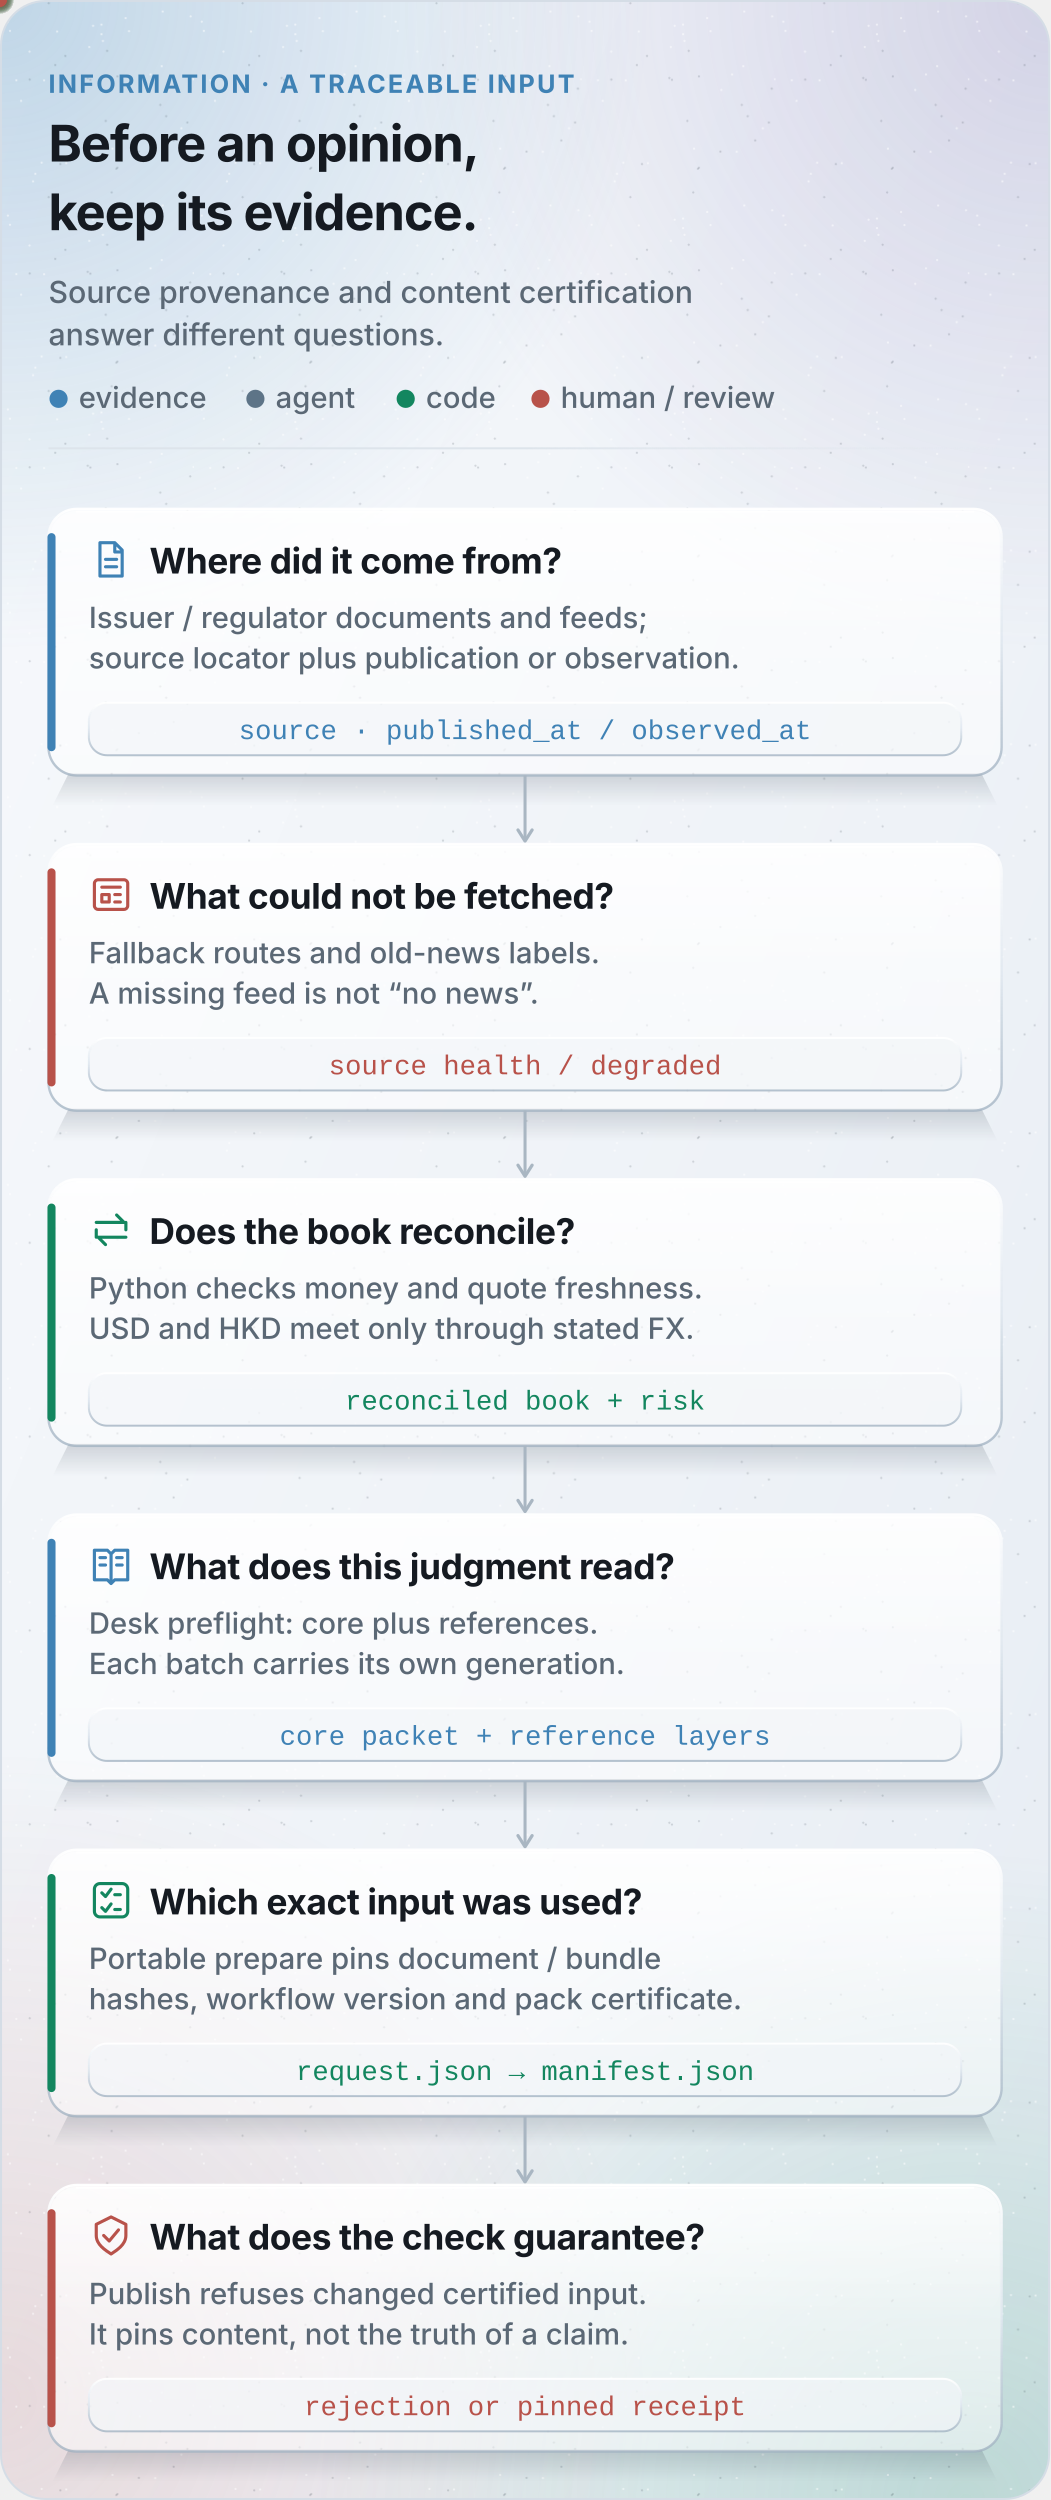
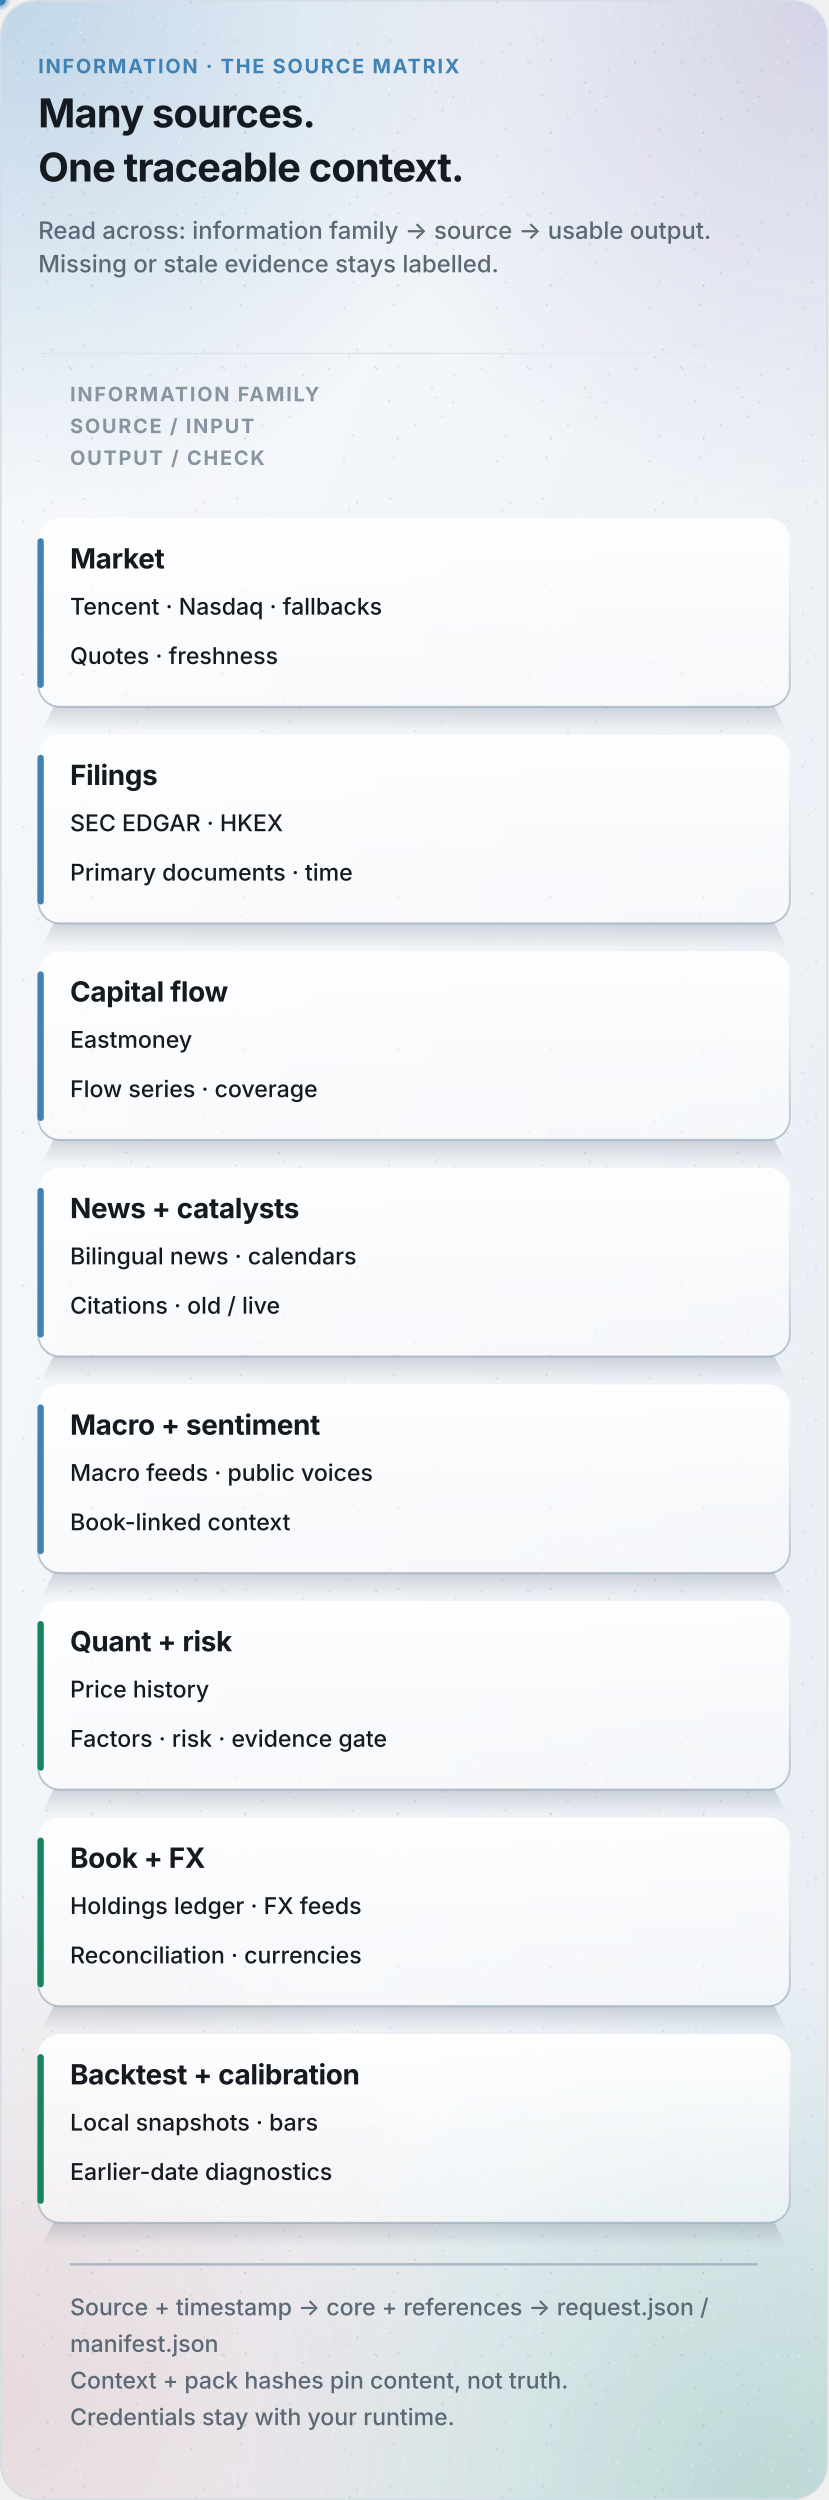
- <svg xmlns="http://www.w3.org/2000/svg" xmlns:xlink="http://www.w3.org/1999/xlink" width="520" height="1238" viewBox="0 0 520 1238" role="img" aria-labelledby="title desc">
+ <svg xmlns="http://www.w3.org/2000/svg" xmlns:xlink="http://www.w3.org/1999/xlink" width="520" height="1570" viewBox="0 0 520 1570" role="img" aria-labelledby="title desc">
  <defs>
    <linearGradient id="page" x1="0" y1="0" x2="1" y2="1">
      <stop offset="0" stop-color="#f7f9fc" />
      <stop offset=".6" stop-color="#eef2f7" />
      <stop offset="1" stop-color="#e6ecf3" />
    </linearGradient>
    <radialGradient id="field-blue" cx="0" cy="0" r="322.4" gradientUnits="userSpaceOnUse">
      <stop offset="0" stop-color="#3f82b5" stop-opacity="0.3" />
      <stop offset="1" stop-color="#3f82b5" stop-opacity="0" />
    </radialGradient>
    <radialGradient id="field-violet" cx="520" cy="0" r="322.4" gradientUnits="userSpaceOnUse">
      <stop offset="0" stop-color="#6f64a8" stop-opacity="0.22" />
      <stop offset="1" stop-color="#6f64a8" stop-opacity="0" />
    </radialGradient>
-     <radialGradient id="field-green" cx="478.4" cy="1238" r="322.4" gradientUnits="userSpaceOnUse">
+     <radialGradient id="field-green" cx="478.4" cy="1570" r="322.4" gradientUnits="userSpaceOnUse">
      <stop offset="0" stop-color="#13865f" stop-opacity="0.2" />
      <stop offset="1" stop-color="#13865f" stop-opacity="0" />
    </radialGradient>
-     <radialGradient id="field-warm" cx="0" cy="1188.48" r="322.4" gradientUnits="userSpaceOnUse">
+     <radialGradient id="field-warm" cx="0" cy="1507.2" r="322.4" gradientUnits="userSpaceOnUse">
      <stop offset="0" stop-color="#b8524a" stop-opacity="0.16" />
      <stop offset="1" stop-color="#b8524a" stop-opacity="0" />
    </radialGradient>
    <pattern id="grain" width="96" height="96" patternUnits="userSpaceOnUse">
      <circle cx="32.83" cy="80.8" r=".55" fill="#ffffff" fill-opacity=".5" />
      <circle cx="21.85" cy="39.82" r=".55" fill="#ffffff" fill-opacity=".5" />
      <circle cx="29.91" cy="81.24" r=".55" fill="#22303c" fill-opacity=".16" />
      <circle cx="44.21" cy="23.3" r=".55" fill="#ffffff" fill-opacity=".5" />
      <circle cx="94.19" cy="43.92" r=".55" fill="#22303c" fill-opacity=".16" />
      <circle cx="14.73" cy="39.42" r=".55" fill="#22303c" fill-opacity=".16" />
      <circle cx="32.39" cy="27.72" r=".55" fill="#22303c" fill-opacity=".16" />
      <circle cx="44.77" cy="39.54" r=".55" fill="#22303c" fill-opacity=".16" />
      <circle cx="55.71" cy="73.6" r=".55" fill="#ffffff" fill-opacity=".5" />
      <circle cx="80.57" cy="5.74" r=".55" fill="#ffffff" fill-opacity=".5" />
      <circle cx="74.55" cy="36.92" r=".55" fill="#ffffff" fill-opacity=".5" />
      <circle cx="58.13" cy="37.86" r=".55" fill="#22303c" fill-opacity=".16" />
      <circle cx="53.07" cy="25.2" r=".55" fill="#22303c" fill-opacity=".16" />
      <circle cx="27.37" cy="32.22" r=".55" fill="#22303c" fill-opacity=".16" />
      <circle cx="10.47" cy="49.96" r=".55" fill="#ffffff" fill-opacity=".5" />
      <circle cx="24.13" cy="1.62" r=".55" fill="#22303c" fill-opacity=".16" />
      <circle cx="58.11" cy="83.04" r=".55" fill="#22303c" fill-opacity=".16" />
      <circle cx="50.97" cy="20.3" r=".55" fill="#ffffff" fill-opacity=".5" />
      <circle cx="28.31" cy="15.64" r=".55" fill="#ffffff" fill-opacity=".5" />
      <circle cx="82.29" cy="57.54" r=".55" fill="#22303c" fill-opacity=".16" />
      <circle cx="8.11" cy="39.76" r=".55" fill="#ffffff" fill-opacity=".5" />
      <circle cx="50.25" cy="12.22" r=".55" fill="#ffffff" fill-opacity=".5" />
      <circle cx="3.91" cy="10.76" r=".55" fill="#ffffff" fill-opacity=".5" />
      <circle cx="68.77" cy="75.06" r=".55" fill="#22303c" fill-opacity=".16" />
      <circle cx="50.27" cy="16.96" r=".55" fill="#ffffff" fill-opacity=".5" />
      <circle cx="17.53" cy="86.06" r=".55" fill="#ffffff" fill-opacity=".5" />
      <circle cx="79.35" cy="51.96" r=".55" fill="#22303c" fill-opacity=".16" />
      <circle cx="85.97" cy="69.54" r=".55" fill="#22303c" fill-opacity=".16" />
      <circle cx="55.31" cy="95.28" r=".55" fill="#22303c" fill-opacity=".16" />
      <circle cx="20.65" cy="80.54" r=".55" fill="#ffffff" fill-opacity=".5" />
      <circle cx="52.39" cy="59.88" r=".55" fill="#22303c" fill-opacity=".16" />
      <circle cx="62.21" cy="8.98" r=".55" fill="#ffffff" fill-opacity=".5" />
      <circle cx="89.79" cy="63.52" r=".55" fill="#ffffff" fill-opacity=".5" />
      <circle cx="80.09" cy="32.78" r=".55" fill="#ffffff" fill-opacity=".5" />
      <circle cx="4.95" cy="15.32" r=".55" fill="#ffffff" fill-opacity=".5" />
      <circle cx="76.85" cy="75.14" r=".55" fill="#ffffff" fill-opacity=".5" />
      <circle cx="69.23" cy="44.56" r=".55" fill="#ffffff" fill-opacity=".5" />
      <circle cx="57.61" cy="83.58" r=".55" fill="#22303c" fill-opacity=".16" />
      <circle cx="16.39" cy="89.8" r=".55" fill="#ffffff" fill-opacity=".5" />
      <circle cx="92.77" cy="60.66" r=".55" fill="#22303c" fill-opacity=".16" />
      <circle cx="46.11" cy="12.8" r=".55" fill="#ffffff" fill-opacity=".5" />
      <circle cx="14.65" cy="25.58" r=".55" fill="#ffffff" fill-opacity=".5" />
      <circle cx="94.39" cy="8.12" r=".55" fill="#ffffff" fill-opacity=".5" />
      <circle cx="63.89" cy="15.46" r=".55" fill="#ffffff" fill-opacity=".5" />
      <circle cx="43.47" cy="38.64" r=".55" fill="#22303c" fill-opacity=".16" />
      <circle cx="95.85" cy="39.26" r=".55" fill="#ffffff" fill-opacity=".5" />
    </pattern>
    <linearGradient id="glass" x1="0" y1="0" x2="0" y2="1">
      <stop offset="0" stop-color="#ffffff" stop-opacity=".74" />
      <stop offset="1" stop-color="#ffffff" stop-opacity=".48" />
    </linearGradient>
    <linearGradient id="glass-blue" x1="0" y1="0" x2="0" y2="1">
      <stop offset="0" stop-color="#e8f1f8" stop-opacity=".88" />
      <stop offset="1" stop-color="#e8f1f8" stop-opacity=".60" />
    </linearGradient>
    <linearGradient id="glass-green" x1="0" y1="0" x2="0" y2="1">
      <stop offset="0" stop-color="#e6f4ee" stop-opacity=".88" />
      <stop offset="1" stop-color="#e6f4ee" stop-opacity=".60" />
    </linearGradient>
    <linearGradient id="glass-warm" x1="0" y1="0" x2="0" y2="1">
      <stop offset="0" stop-color="#fbecea" stop-opacity=".88" />
      <stop offset="1" stop-color="#fbecea" stop-opacity=".60" />
    </linearGradient>
    <linearGradient id="glass-slate" x1="0" y1="0" x2="0" y2="1">
      <stop offset="0" stop-color="#eaeef2" stop-opacity=".88" />
      <stop offset="1" stop-color="#eaeef2" stop-opacity=".60" />
    </linearGradient>
    <linearGradient id="glass-violet" x1="0" y1="0" x2="0" y2="1">
      <stop offset="0" stop-color="#efedf7" stop-opacity=".88" />
      <stop offset="1" stop-color="#efedf7" stop-opacity=".60" />
    </linearGradient>
    <linearGradient id="sheen" x1="0" y1="0" x2="0" y2="1">
      <stop offset="0" stop-color="#ffffff" stop-opacity=".55" />
      <stop offset="1" stop-color="#ffffff" stop-opacity="0" />
    </linearGradient>
    <linearGradient id="rim" x1="0" y1="0" x2="0" y2="1">
      <stop offset="0" stop-color="#ffffff" stop-opacity=".95" />
      <stop offset=".5" stop-color="#dfe7ef" stop-opacity=".9" />
      <stop offset="1" stop-color="#9fb0c0" stop-opacity=".75" />
    </linearGradient>
    <linearGradient id="lift" x1="0" y1="0" x2="0" y2="1">
      <stop offset="0" stop-color="#1c2b3a" stop-opacity=".17" />
      <stop offset="1" stop-color="#1c2b3a" stop-opacity="0" />
    </linearGradient>
    <linearGradient id="rule" x1="24" y1="0" x2="496" y2="0" gradientUnits="userSpaceOnUse">
      <stop offset=".5" stop-color="#dde4eb" />
      <stop offset="1" stop-color="#dde4eb" stop-opacity="0" />
    </linearGradient>
    <radialGradient id="glow-blue">
      <stop offset=".4" stop-color="#3f82b5" stop-opacity=".36" />
      <stop offset=".72" stop-color="#3f82b5" stop-opacity=".14" />
      <stop offset="1" stop-color="#3f82b5" stop-opacity="0" />
    </radialGradient>
    <radialGradient id="glow-green">
      <stop offset=".4" stop-color="#13865f" stop-opacity=".36" />
      <stop offset=".72" stop-color="#13865f" stop-opacity=".14" />
      <stop offset="1" stop-color="#13865f" stop-opacity="0" />
    </radialGradient>
    <radialGradient id="glow-warm">
      <stop offset=".4" stop-color="#b8524a" stop-opacity=".36" />
      <stop offset=".72" stop-color="#b8524a" stop-opacity=".14" />
      <stop offset="1" stop-color="#b8524a" stop-opacity="0" />
    </radialGradient>
    <radialGradient id="glow-slate">
      <stop offset=".4" stop-color="#5d7487" stop-opacity=".36" />
      <stop offset=".72" stop-color="#5d7487" stop-opacity=".14" />
      <stop offset="1" stop-color="#5d7487" stop-opacity="0" />
    </radialGradient>
    <radialGradient id="glow-violet">
      <stop offset=".4" stop-color="#6f64a8" stop-opacity=".36" />
      <stop offset=".72" stop-color="#6f64a8" stop-opacity=".14" />
      <stop offset="1" stop-color="#6f64a8" stop-opacity="0" />
    </radialGradient>
    <marker id="arr" markerWidth="10" markerHeight="10" refX="6" refY="5" orient="auto" markerUnits="userSpaceOnUse">
      <path d="M1 1.5L6.5 5L1 8.5" fill="none" stroke="#a9b6c2" stroke-width="1.6" stroke-linecap="round" stroke-linejoin="round" />
    </marker>
    <style>text{font-family:-apple-system,BlinkMacSystemFont,"SF Pro Text","Segoe UI",Inter,Roboto,"Helvetica Neue",Arial,sans-serif}.kick{font-size:12.5px;font-weight:700}.title{font-size:25px;font-weight:750}.sub{font-size:15px;font-weight:450}.h{font-size:17.5px;font-weight:700}.b{font-size:15px;font-weight:450}.m{font-size:14.5px;font-weight:450}.code{font-size:13.5px;font-weight:500}.tag{font-size:11.5px;font-weight:700}.kick{letter-spacing:1.1px}.title{letter-spacing:-.5px}.h{letter-spacing:-.2px}.tag{letter-spacing:.9px}.code{font-family:ui-monospace,SFMono-Regular,Menlo,Consolas,"Liberation Mono",monospace}.breathe{animation:breathe 2.4s ease-in-out infinite}@keyframes breathe{50%{opacity:.35}}@media (prefers-reduced-motion:reduce){.pulse{display:none}.breathe,.sweep{animation:none}}</style>
  </defs>
-   <rect x=".5" y=".5" width="519" height="1237" rx="22" fill="url(#page)" />
-   <rect x=".5" y=".5" width="519" height="1237" rx="22" fill="url(#field-blue)" />
-   <rect x=".5" y=".5" width="519" height="1237" rx="22" fill="url(#field-violet)" />
-   <rect x=".5" y=".5" width="519" height="1237" rx="22" fill="url(#field-green)" />
-   <rect x=".5" y=".5" width="519" height="1237" rx="22" fill="url(#field-warm)" />
-   <rect x=".5" y=".5" width="519" height="1237" rx="22" fill="url(#grain)" stroke="#d5dde6" />
+   <rect x=".5" y=".5" width="519" height="1569" rx="22" fill="url(#page)" />
+   <rect x=".5" y=".5" width="519" height="1569" rx="22" fill="url(#field-blue)" />
+   <rect x=".5" y=".5" width="519" height="1569" rx="22" fill="url(#field-violet)" />
+   <rect x=".5" y=".5" width="519" height="1569" rx="22" fill="url(#field-green)" />
+   <rect x=".5" y=".5" width="519" height="1569" rx="22" fill="url(#field-warm)" />
+   <rect x=".5" y=".5" width="519" height="1569" rx="22" fill="url(#grain)" stroke="#d5dde6" />
  <text x="24" y="46" class="kick">
-     <tspan fill="#3f82b5">INFORMATION · A TRACEABLE INPUT</tspan>
+     <tspan fill="#3f82b5">INFORMATION · THE SOURCE MATRIX</tspan>
  </text>
  <text x="24" y="80" class="title">
-     <tspan fill="#151a21">Before an opinion,</tspan>
+     <tspan fill="#151a21">Many sources.</tspan>
  </text>
  <text x="24" y="114" class="title">
-     <tspan fill="#151a21">keep its evidence.</tspan>
+     <tspan fill="#151a21">One traceable context.</tspan>
  </text>
  <text x="24" y="150" class="sub">
-     <tspan fill="#5b6875">Source provenance and content certification</tspan>
+     <tspan fill="#5b6875">Read across: information family → source → usable output.</tspan>
  </text>
  <text x="24" y="171" class="sub">
-     <tspan fill="#5b6875">answer different questions.</tspan>
-   </text>
-   <circle cx="29" cy="197.5" r="4.5" fill="#3f82b5" />
-   <text x="39" y="202" class="m">
-     <tspan fill="#5b6875">evidence</tspan>
-   </text>
-   <circle cx="126.48" cy="197.5" r="4.5" fill="#5d7487" />
-   <text x="136.48" y="202" class="m">
-     <tspan fill="#5b6875">agent</tspan>
-   </text>
-   <circle cx="200.905" cy="197.5" r="4.5" fill="#13865f" />
-   <text x="210.905" y="202" class="m">
-     <tspan fill="#5b6875">code</tspan>
-   </text>
-   <circle cx="267.645" cy="197.5" r="4.5" fill="#b8524a" />
-   <text x="277.645" y="202" class="m">
-     <tspan fill="#5b6875">human / review</tspan>
+     <tspan fill="#5b6875">Missing or stale evidence stays labelled.</tspan>
  </text>
  <path d="M24 222H496" stroke="url(#rule)" />
-   <path d="M34 383H486L494 399H26Z" fill="url(#lift)" />
-   <rect x="24" y="252" width="472" height="132" rx="14" fill="url(#glass)" stroke="url(#rim)" stroke-width="1.2" />
-   <rect class="sheen" x="25" y="253" width="470" height="64" rx="13" fill="url(#sheen)" />
-   <path d="M38 253.4H482" stroke="#ffffff" stroke-opacity=".95" stroke-linecap="round" />
-   <path d="M25.5 266V370" stroke="#3f82b5" stroke-width="4" stroke-linecap="round" />
-   <g class="hero-icon" data-icon="filing" transform="translate(44 266) scale(0.916667)" fill="none" stroke="#3f82b5" stroke-width="1.7" stroke-linecap="round" stroke-linejoin="round" aria-hidden="true">
-     <path d="M6 3h8l4 4v14H6ZM14 3v5h4M9 12h6m-6 4h6" />
-   </g>
-   <text x="74" y="284" class="h">
-     <tspan fill="#151a21">Where did it come from?</tspan>
-   </text>
-   <text x="44" y="311" class="m">
-     <tspan fill="#5b6875">Issuer / regulator documents and feeds;</tspan>
-   </text>
-   <text x="44" y="331" class="m">
-     <tspan fill="#5b6875">source locator plus publication or observation.</tspan>
-   </text>
-   <rect x="44" y="348" width="432" height="26" rx="9" fill="#f2f5f8" fill-opacity=".62" stroke="url(#rim)" />
-   <text x="260" y="366" class="code" text-anchor="middle">
-     <tspan fill="#3f82b5">source · published_at / observed_at</tspan>
-   </text>
-   <path id="w1" d="M260 384V416" fill="none" stroke="#a9b6c2" stroke-width="1.5" marker-end="url(#arr)" />
-   <circle class="pulse" r="7" fill="url(#glow-warm)">
-     <animateMotion dur="2.2s" begin="0.00s" repeatCount="indefinite" keyPoints="0;1" keyTimes="0;1" calcMode="spline" keySplines=".45 0 .55 1">
+   <text x="44" y="252" class="kick">
+     <tspan fill="#8794a1">INFORMATION FAMILY</tspan>
+   </text>
+   <text x="44" y="272" class="kick">
+     <tspan fill="#8794a1">SOURCE / INPUT</tspan>
+   </text>
+   <text x="44" y="292" class="kick">
+     <tspan fill="#8794a1">OUTPUT / CHECK</tspan>
+   </text>
+   <path d="M34 443H486L494 459H26Z" fill="url(#lift)" />
+   <rect x="24" y="326" width="472" height="118" rx="14" fill="url(#glass)" stroke="url(#rim)" stroke-width="1.2" />
+   <rect class="sheen" x="25" y="327" width="470" height="64" rx="13" fill="url(#sheen)" />
+   <path d="M38 327.4H482" stroke="#ffffff" stroke-opacity=".95" stroke-linecap="round" />
+   <path d="M25.5 340V430" stroke="#3f82b5" stroke-width="4" stroke-linecap="round" />
+   <text x="44" y="357" class="h">
+     <tspan fill="#151a21">Market</tspan>
+   </text>
+   <text x="44" y="386" class="m">
+     <tspan fill="#151a21">Tencent · Nasdaq · fallbacks</tspan>
+   </text>
+   <text x="44" y="417" class="m">
+     <tspan fill="#151a21">Quotes · freshness</tspan>
+   </text>
+   <path d="M34 579H486L494 595H26Z" fill="url(#lift)" />
+   <rect x="24" y="462" width="472" height="118" rx="14" fill="url(#glass)" stroke="url(#rim)" stroke-width="1.2" />
+   <rect class="sheen" x="25" y="463" width="470" height="64" rx="13" fill="url(#sheen)" />
+   <path d="M38 463.4H482" stroke="#ffffff" stroke-opacity=".95" stroke-linecap="round" />
+   <path d="M25.5 476V566" stroke="#3f82b5" stroke-width="4" stroke-linecap="round" />
+   <text x="44" y="493" class="h">
+     <tspan fill="#151a21">Filings</tspan>
+   </text>
+   <text x="44" y="522" class="m">
+     <tspan fill="#151a21">SEC EDGAR · HKEX</tspan>
+   </text>
+   <text x="44" y="553" class="m">
+     <tspan fill="#151a21">Primary documents · time</tspan>
+   </text>
+   <path d="M34 715H486L494 731H26Z" fill="url(#lift)" />
+   <rect x="24" y="598" width="472" height="118" rx="14" fill="url(#glass)" stroke="url(#rim)" stroke-width="1.2" />
+   <rect class="sheen" x="25" y="599" width="470" height="64" rx="13" fill="url(#sheen)" />
+   <path d="M38 599.4H482" stroke="#ffffff" stroke-opacity=".95" stroke-linecap="round" />
+   <path d="M25.5 612V702" stroke="#3f82b5" stroke-width="4" stroke-linecap="round" />
+   <text x="44" y="629" class="h">
+     <tspan fill="#151a21">Capital flow</tspan>
+   </text>
+   <text x="44" y="658" class="m">
+     <tspan fill="#151a21">Eastmoney</tspan>
+   </text>
+   <text x="44" y="689" class="m">
+     <tspan fill="#151a21">Flow series · coverage</tspan>
+   </text>
+   <path d="M34 851H486L494 867H26Z" fill="url(#lift)" />
+   <rect x="24" y="734" width="472" height="118" rx="14" fill="url(#glass)" stroke="url(#rim)" stroke-width="1.2" />
+   <rect class="sheen" x="25" y="735" width="470" height="64" rx="13" fill="url(#sheen)" />
+   <path d="M38 735.4H482" stroke="#ffffff" stroke-opacity=".95" stroke-linecap="round" />
+   <path d="M25.5 748V838" stroke="#3f82b5" stroke-width="4" stroke-linecap="round" />
+   <text x="44" y="765" class="h">
+     <tspan fill="#151a21">News + catalysts</tspan>
+   </text>
+   <text x="44" y="794" class="m">
+     <tspan fill="#151a21">Bilingual news · calendars</tspan>
+   </text>
+   <text x="44" y="825" class="m">
+     <tspan fill="#151a21">Citations · old / live</tspan>
+   </text>
+   <path d="M34 987H486L494 1003H26Z" fill="url(#lift)" />
+   <rect x="24" y="870" width="472" height="118" rx="14" fill="url(#glass)" stroke="url(#rim)" stroke-width="1.2" />
+   <rect class="sheen" x="25" y="871" width="470" height="64" rx="13" fill="url(#sheen)" />
+   <path d="M38 871.4H482" stroke="#ffffff" stroke-opacity=".95" stroke-linecap="round" />
+   <path d="M25.5 884V974" stroke="#3f82b5" stroke-width="4" stroke-linecap="round" />
+   <text x="44" y="901" class="h">
+     <tspan fill="#151a21">Macro + sentiment</tspan>
+   </text>
+   <text x="44" y="930" class="m">
+     <tspan fill="#151a21">Macro feeds · public voices</tspan>
+   </text>
+   <text x="44" y="961" class="m">
+     <tspan fill="#151a21">Book-linked context</tspan>
+   </text>
+   <path d="M34 1123H486L494 1139H26Z" fill="url(#lift)" />
+   <rect x="24" y="1006" width="472" height="118" rx="14" fill="url(#glass)" stroke="url(#rim)" stroke-width="1.2" />
+   <rect class="sheen" x="25" y="1007" width="470" height="64" rx="13" fill="url(#sheen)" />
+   <path d="M38 1007.4H482" stroke="#ffffff" stroke-opacity=".95" stroke-linecap="round" />
+   <path d="M25.5 1020V1110" stroke="#13865f" stroke-width="4" stroke-linecap="round" />
+   <text x="44" y="1037" class="h">
+     <tspan fill="#151a21">Quant + risk</tspan>
+   </text>
+   <text x="44" y="1066" class="m">
+     <tspan fill="#151a21">Price history</tspan>
+   </text>
+   <text x="44" y="1097" class="m">
+     <tspan fill="#151a21">Factors · risk · evidence gate</tspan>
+   </text>
+   <path d="M34 1259H486L494 1275H26Z" fill="url(#lift)" />
+   <rect x="24" y="1142" width="472" height="118" rx="14" fill="url(#glass)" stroke="url(#rim)" stroke-width="1.2" />
+   <rect class="sheen" x="25" y="1143" width="470" height="64" rx="13" fill="url(#sheen)" />
+   <path d="M38 1143.4H482" stroke="#ffffff" stroke-opacity=".95" stroke-linecap="round" />
+   <path d="M25.5 1156V1246" stroke="#13865f" stroke-width="4" stroke-linecap="round" />
+   <text x="44" y="1173" class="h">
+     <tspan fill="#151a21">Book + FX</tspan>
+   </text>
+   <text x="44" y="1202" class="m">
+     <tspan fill="#151a21">Holdings ledger · FX feeds</tspan>
+   </text>
+   <text x="44" y="1233" class="m">
+     <tspan fill="#151a21">Reconciliation · currencies</tspan>
+   </text>
+   <path d="M34 1395H486L494 1411H26Z" fill="url(#lift)" />
+   <rect x="24" y="1278" width="472" height="118" rx="14" fill="url(#glass)" stroke="url(#rim)" stroke-width="1.2" />
+   <rect class="sheen" x="25" y="1279" width="470" height="64" rx="13" fill="url(#sheen)" />
+   <path d="M38 1279.4H482" stroke="#ffffff" stroke-opacity=".95" stroke-linecap="round" />
+   <path d="M25.5 1292V1382" stroke="#13865f" stroke-width="4" stroke-linecap="round" />
+   <text x="44" y="1309" class="h">
+     <tspan fill="#151a21">Backtest + calibration</tspan>
+   </text>
+   <text x="44" y="1338" class="m">
+     <tspan fill="#151a21">Local snapshots · bars</tspan>
+   </text>
+   <text x="44" y="1369" class="m">
+     <tspan fill="#151a21">Earlier-date diagnostics</tspan>
+   </text>
+   <path id="w1" d="M44 1422H476" fill="none" stroke="#a9b6c2" stroke-width="1.5" />
+   <circle class="pulse" r="7" fill="url(#glow-blue)">
+     <animateMotion dur="7s" begin="0.00s" repeatCount="indefinite" keyPoints="0;1" keyTimes="0;1" calcMode="spline" keySplines=".45 0 .55 1">
      <mpath href="#w1" xlink:href="#w1" />
    </animateMotion>
  </circle>
-   <circle class="pulse" r="3.4" fill="#b8524a">
-     <animateMotion dur="2.2s" begin="0.00s" repeatCount="indefinite" keyPoints="0;1" keyTimes="0;1" calcMode="spline" keySplines=".45 0 .55 1">
+   <circle class="pulse" r="3.4" fill="#3f82b5">
+     <animateMotion dur="7s" begin="0.00s" repeatCount="indefinite" keyPoints="0;1" keyTimes="0;1" calcMode="spline" keySplines=".45 0 .55 1">
      <mpath href="#w1" xlink:href="#w1" />
    </animateMotion>
  </circle>
-   <circle class="pulse" r="7" fill="url(#glow-warm)">
-     <animateMotion dur="2.2s" begin="-1.10s" repeatCount="indefinite" keyPoints="0;1" keyTimes="0;1" calcMode="spline" keySplines=".45 0 .55 1">
+   <circle class="pulse" r="7" fill="url(#glow-blue)">
+     <animateMotion dur="7s" begin="-1.80s" repeatCount="indefinite" keyPoints="0;1" keyTimes="0;1" calcMode="spline" keySplines=".45 0 .55 1">
      <mpath href="#w1" xlink:href="#w1" />
    </animateMotion>
  </circle>
-   <circle class="pulse" r="3.4" fill="#b8524a">
-     <animateMotion dur="2.2s" begin="-1.10s" repeatCount="indefinite" keyPoints="0;1" keyTimes="0;1" calcMode="spline" keySplines=".45 0 .55 1">
+   <circle class="pulse" r="3.4" fill="#3f82b5">
+     <animateMotion dur="7s" begin="-1.80s" repeatCount="indefinite" keyPoints="0;1" keyTimes="0;1" calcMode="spline" keySplines=".45 0 .55 1">
      <mpath href="#w1" xlink:href="#w1" />
    </animateMotion>
  </circle>
-   <path d="M34 549H486L494 565H26Z" fill="url(#lift)" />
-   <rect x="24" y="418" width="472" height="132" rx="14" fill="url(#glass)" stroke="url(#rim)" stroke-width="1.2" />
-   <rect class="sheen" x="25" y="419" width="470" height="64" rx="13" fill="url(#sheen)" />
-   <path d="M38 419.4H482" stroke="#ffffff" stroke-opacity=".95" stroke-linecap="round" />
-   <path d="M25.5 432V536" stroke="#b8524a" stroke-width="4" stroke-linecap="round" />
-   <g class="hero-icon" data-icon="news" transform="translate(44 432) scale(0.916667)" fill="none" stroke="#b8524a" stroke-width="1.7" stroke-linecap="round" stroke-linejoin="round" aria-hidden="true">
-     <rect x="3" y="4" width="18" height="16" rx="2" />
-     <path d="M7 8h10M7 12h4v4H7Zm7 0h3m-3 4h3" />
-   </g>
-   <text x="74" y="450" class="h">
-     <tspan fill="#151a21">What could not be fetched?</tspan>
-   </text>
-   <text x="44" y="477" class="m">
-     <tspan fill="#5b6875">Fallback routes and old-news labels.</tspan>
-   </text>
-   <text x="44" y="497" class="m">
-     <tspan fill="#5b6875">A missing feed is not “no news”.</tspan>
-   </text>
-   <rect x="44" y="514" width="432" height="26" rx="9" fill="#f2f5f8" fill-opacity=".62" stroke="url(#rim)" />
-   <text x="260" y="532" class="code" text-anchor="middle">
-     <tspan fill="#b8524a">source health / degraded</tspan>
-   </text>
-   <path id="w2" d="M260 550V582" fill="none" stroke="#a9b6c2" stroke-width="1.5" marker-end="url(#arr)" />
-   <circle class="pulse" r="7" fill="url(#glow-green)">
-     <animateMotion dur="2.2s" begin="0.00s" repeatCount="indefinite" keyPoints="0;1" keyTimes="0;1" calcMode="spline" keySplines=".45 0 .55 1">
-       <mpath href="#w2" xlink:href="#w2" />
-     </animateMotion>
-   </circle>
-   <circle class="pulse" r="3.4" fill="#13865f">
-     <animateMotion dur="2.2s" begin="0.00s" repeatCount="indefinite" keyPoints="0;1" keyTimes="0;1" calcMode="spline" keySplines=".45 0 .55 1">
-       <mpath href="#w2" xlink:href="#w2" />
-     </animateMotion>
-   </circle>
-   <circle class="pulse" r="7" fill="url(#glow-green)">
-     <animateMotion dur="2.2s" begin="-1.10s" repeatCount="indefinite" keyPoints="0;1" keyTimes="0;1" calcMode="spline" keySplines=".45 0 .55 1">
-       <mpath href="#w2" xlink:href="#w2" />
-     </animateMotion>
-   </circle>
-   <circle class="pulse" r="3.4" fill="#13865f">
-     <animateMotion dur="2.2s" begin="-1.10s" repeatCount="indefinite" keyPoints="0;1" keyTimes="0;1" calcMode="spline" keySplines=".45 0 .55 1">
-       <mpath href="#w2" xlink:href="#w2" />
-     </animateMotion>
-   </circle>
-   <path d="M34 715H486L494 731H26Z" fill="url(#lift)" />
-   <rect x="24" y="584" width="472" height="132" rx="14" fill="url(#glass)" stroke="url(#rim)" stroke-width="1.2" />
-   <rect class="sheen" x="25" y="585" width="470" height="64" rx="13" fill="url(#sheen)" />
-   <path d="M38 585.4H482" stroke="#ffffff" stroke-opacity=".95" stroke-linecap="round" />
-   <path d="M25.5 598V702" stroke="#13865f" stroke-width="4" stroke-linecap="round" />
-   <g class="hero-icon" data-icon="fx" transform="translate(44 598) scale(0.916667)" fill="none" stroke="#13865f" stroke-width="1.7" stroke-linecap="round" stroke-linejoin="round" aria-hidden="true">
-     <path d="M4 8h15l-4-4M20 16H5l4 4M20 8v4M4 16v-4" />
-   </g>
-   <text x="74" y="616" class="h">
-     <tspan fill="#151a21">Does the book reconcile?</tspan>
-   </text>
-   <text x="44" y="643" class="m">
-     <tspan fill="#5b6875">Python checks money and quote freshness.</tspan>
-   </text>
-   <text x="44" y="663" class="m">
-     <tspan fill="#5b6875">USD and HKD meet only through stated FX.</tspan>
-   </text>
-   <rect x="44" y="680" width="432" height="26" rx="9" fill="#f2f5f8" fill-opacity=".62" stroke="url(#rim)" />
-   <text x="260" y="698" class="code" text-anchor="middle">
-     <tspan fill="#13865f">reconciled book + risk</tspan>
-   </text>
-   <path id="w3" d="M260 716V748" fill="none" stroke="#a9b6c2" stroke-width="1.5" marker-end="url(#arr)" />
-   <circle class="pulse" r="7" fill="url(#glow-green)">
-     <animateMotion dur="2.2s" begin="0.00s" repeatCount="indefinite" keyPoints="0;1" keyTimes="0;1" calcMode="spline" keySplines=".45 0 .55 1">
-       <mpath href="#w3" xlink:href="#w3" />
-     </animateMotion>
-   </circle>
-   <circle class="pulse" r="3.4" fill="#13865f">
-     <animateMotion dur="2.2s" begin="0.00s" repeatCount="indefinite" keyPoints="0;1" keyTimes="0;1" calcMode="spline" keySplines=".45 0 .55 1">
-       <mpath href="#w3" xlink:href="#w3" />
-     </animateMotion>
-   </circle>
-   <circle class="pulse" r="7" fill="url(#glow-green)">
-     <animateMotion dur="2.2s" begin="-1.10s" repeatCount="indefinite" keyPoints="0;1" keyTimes="0;1" calcMode="spline" keySplines=".45 0 .55 1">
-       <mpath href="#w3" xlink:href="#w3" />
-     </animateMotion>
-   </circle>
-   <circle class="pulse" r="3.4" fill="#13865f">
-     <animateMotion dur="2.2s" begin="-1.10s" repeatCount="indefinite" keyPoints="0;1" keyTimes="0;1" calcMode="spline" keySplines=".45 0 .55 1">
-       <mpath href="#w3" xlink:href="#w3" />
-     </animateMotion>
-   </circle>
-   <path d="M34 881H486L494 897H26Z" fill="url(#lift)" />
-   <rect x="24" y="750" width="472" height="132" rx="14" fill="url(#glass)" stroke="url(#rim)" stroke-width="1.2" />
-   <rect class="sheen" x="25" y="751" width="470" height="64" rx="13" fill="url(#sheen)" />
-   <path d="M38 751.4H482" stroke="#ffffff" stroke-opacity=".95" stroke-linecap="round" />
-   <path d="M25.5 764V868" stroke="#3f82b5" stroke-width="4" stroke-linecap="round" />
-   <g class="hero-icon" data-icon="book" transform="translate(44 764) scale(0.916667)" fill="none" stroke="#3f82b5" stroke-width="1.7" stroke-linecap="round" stroke-linejoin="round" aria-hidden="true">
-     <path d="M3 4h7l2 2 2-2h7v16h-7l-2 2-2-2H3ZM12 6v16M6 8h3m-3 4h3m6-4h3m-3 4h3" />
-   </g>
-   <text x="74" y="782" class="h">
-     <tspan fill="#151a21">What does this judgment read?</tspan>
-   </text>
-   <text x="44" y="809" class="m">
-     <tspan fill="#5b6875">Desk preflight: core plus references.</tspan>
-   </text>
-   <text x="44" y="829" class="m">
-     <tspan fill="#5b6875">Each batch carries its own generation.</tspan>
-   </text>
-   <rect x="44" y="846" width="432" height="26" rx="9" fill="#f2f5f8" fill-opacity=".62" stroke="url(#rim)" />
-   <text x="260" y="864" class="code" text-anchor="middle">
-     <tspan fill="#3f82b5">core packet + reference layers</tspan>
-   </text>
-   <path id="w4" d="M260 882V914" fill="none" stroke="#a9b6c2" stroke-width="1.5" marker-end="url(#arr)" />
-   <circle class="pulse" r="7" fill="url(#glow-green)">
-     <animateMotion dur="2.2s" begin="0.00s" repeatCount="indefinite" keyPoints="0;1" keyTimes="0;1" calcMode="spline" keySplines=".45 0 .55 1">
-       <mpath href="#w4" xlink:href="#w4" />
-     </animateMotion>
-   </circle>
-   <circle class="pulse" r="3.4" fill="#13865f">
-     <animateMotion dur="2.2s" begin="0.00s" repeatCount="indefinite" keyPoints="0;1" keyTimes="0;1" calcMode="spline" keySplines=".45 0 .55 1">
-       <mpath href="#w4" xlink:href="#w4" />
-     </animateMotion>
-   </circle>
-   <circle class="pulse" r="7" fill="url(#glow-green)">
-     <animateMotion dur="2.2s" begin="-1.10s" repeatCount="indefinite" keyPoints="0;1" keyTimes="0;1" calcMode="spline" keySplines=".45 0 .55 1">
-       <mpath href="#w4" xlink:href="#w4" />
-     </animateMotion>
-   </circle>
-   <circle class="pulse" r="3.4" fill="#13865f">
-     <animateMotion dur="2.2s" begin="-1.10s" repeatCount="indefinite" keyPoints="0;1" keyTimes="0;1" calcMode="spline" keySplines=".45 0 .55 1">
-       <mpath href="#w4" xlink:href="#w4" />
-     </animateMotion>
-   </circle>
-   <path d="M34 1047H486L494 1063H26Z" fill="url(#lift)" />
-   <rect x="24" y="916" width="472" height="132" rx="14" fill="url(#glass)" stroke="url(#rim)" stroke-width="1.2" />
-   <rect class="sheen" x="25" y="917" width="470" height="64" rx="13" fill="url(#sheen)" />
-   <path d="M38 917.4H482" stroke="#ffffff" stroke-opacity=".95" stroke-linecap="round" />
-   <path d="M25.5 930V1034" stroke="#13865f" stroke-width="4" stroke-linecap="round" />
-   <g class="hero-icon" data-icon="checks" transform="translate(44 930) scale(0.916667)" fill="none" stroke="#13865f" stroke-width="1.7" stroke-linecap="round" stroke-linejoin="round" aria-hidden="true">
-     <rect x="3" y="3" width="18" height="18" rx="3" />
-     <path d="M7 8l2 2 3-4m2 3h3M7 16l2 2 3-4m2 3h3" />
-   </g>
-   <text x="74" y="948" class="h">
-     <tspan fill="#151a21">Which exact input was used?</tspan>
-   </text>
-   <text x="44" y="975" class="m">
-     <tspan fill="#5b6875">Portable prepare pins document / bundle</tspan>
-   </text>
-   <text x="44" y="995" class="m">
-     <tspan fill="#5b6875">hashes, workflow version and pack certificate.</tspan>
-   </text>
-   <rect x="44" y="1012" width="432" height="26" rx="9" fill="#f2f5f8" fill-opacity=".62" stroke="url(#rim)" />
-   <text x="260" y="1030" class="code" text-anchor="middle">
-     <tspan fill="#13865f">request.json → manifest.json</tspan>
-   </text>
-   <path id="w5" d="M260 1048V1080" fill="none" stroke="#a9b6c2" stroke-width="1.5" marker-end="url(#arr)" />
-   <circle class="pulse" r="7" fill="url(#glow-warm)">
-     <animateMotion dur="2.2s" begin="0.00s" repeatCount="indefinite" keyPoints="0;1" keyTimes="0;1" calcMode="spline" keySplines=".45 0 .55 1">
-       <mpath href="#w5" xlink:href="#w5" />
-     </animateMotion>
-   </circle>
-   <circle class="pulse" r="3.4" fill="#b8524a">
-     <animateMotion dur="2.2s" begin="0.00s" repeatCount="indefinite" keyPoints="0;1" keyTimes="0;1" calcMode="spline" keySplines=".45 0 .55 1">
-       <mpath href="#w5" xlink:href="#w5" />
-     </animateMotion>
-   </circle>
-   <circle class="pulse" r="7" fill="url(#glow-warm)">
-     <animateMotion dur="2.2s" begin="-1.10s" repeatCount="indefinite" keyPoints="0;1" keyTimes="0;1" calcMode="spline" keySplines=".45 0 .55 1">
-       <mpath href="#w5" xlink:href="#w5" />
-     </animateMotion>
-   </circle>
-   <circle class="pulse" r="3.4" fill="#b8524a">
-     <animateMotion dur="2.2s" begin="-1.10s" repeatCount="indefinite" keyPoints="0;1" keyTimes="0;1" calcMode="spline" keySplines=".45 0 .55 1">
-       <mpath href="#w5" xlink:href="#w5" />
-     </animateMotion>
-   </circle>
-   <path d="M34 1213H486L494 1229H26Z" fill="url(#lift)" />
-   <rect x="24" y="1082" width="472" height="132" rx="14" fill="url(#glass)" stroke="url(#rim)" stroke-width="1.2" />
-   <rect class="sheen" x="25" y="1083" width="470" height="64" rx="13" fill="url(#sheen)" />
-   <path d="M38 1083.4H482" stroke="#ffffff" stroke-opacity=".95" stroke-linecap="round" />
-   <path d="M25.5 1096V1200" stroke="#b8524a" stroke-width="4" stroke-linecap="round" />
-   <g class="hero-icon" data-icon="shield" transform="translate(44 1096) scale(0.916667)" fill="none" stroke="#b8524a" stroke-width="1.7" stroke-linecap="round" stroke-linejoin="round" aria-hidden="true">
-     <path d="M12 2l8 4v6c0 5-5 8-8 10-3-2-8-5-8-10V6ZM8 12l3 3 5-6" />
-   </g>
-   <text x="74" y="1114" class="h">
-     <tspan fill="#151a21">What does the check guarantee?</tspan>
-   </text>
-   <text x="44" y="1141" class="m">
-     <tspan fill="#5b6875">Publish refuses changed certified input.</tspan>
-   </text>
-   <text x="44" y="1161" class="m">
-     <tspan fill="#5b6875">It pins content, not the truth of a claim.</tspan>
-   </text>
-   <rect x="44" y="1178" width="432" height="26" rx="9" fill="#f2f5f8" fill-opacity=".62" stroke="url(#rim)" />
-   <text x="260" y="1196" class="code" text-anchor="middle">
-     <tspan fill="#b8524a">rejection or pinned receipt</tspan>
+   <text x="44" y="1454" class="m">
+     <tspan fill="#5b6875">Source + timestamp → core + references → request.json /</tspan>
+   </text>
+   <text x="44" y="1477" class="m">
+     <tspan fill="#5b6875">manifest.json</tspan>
+   </text>
+   <text x="44" y="1500" class="m">
+     <tspan fill="#5b6875">Context + pack hashes pin content, not truth.</tspan>
+   </text>
+   <text x="44" y="1523" class="m">
+     <tspan fill="#5b6875">Credentials stay with your runtime.</tspan>
  </text>
</svg>
